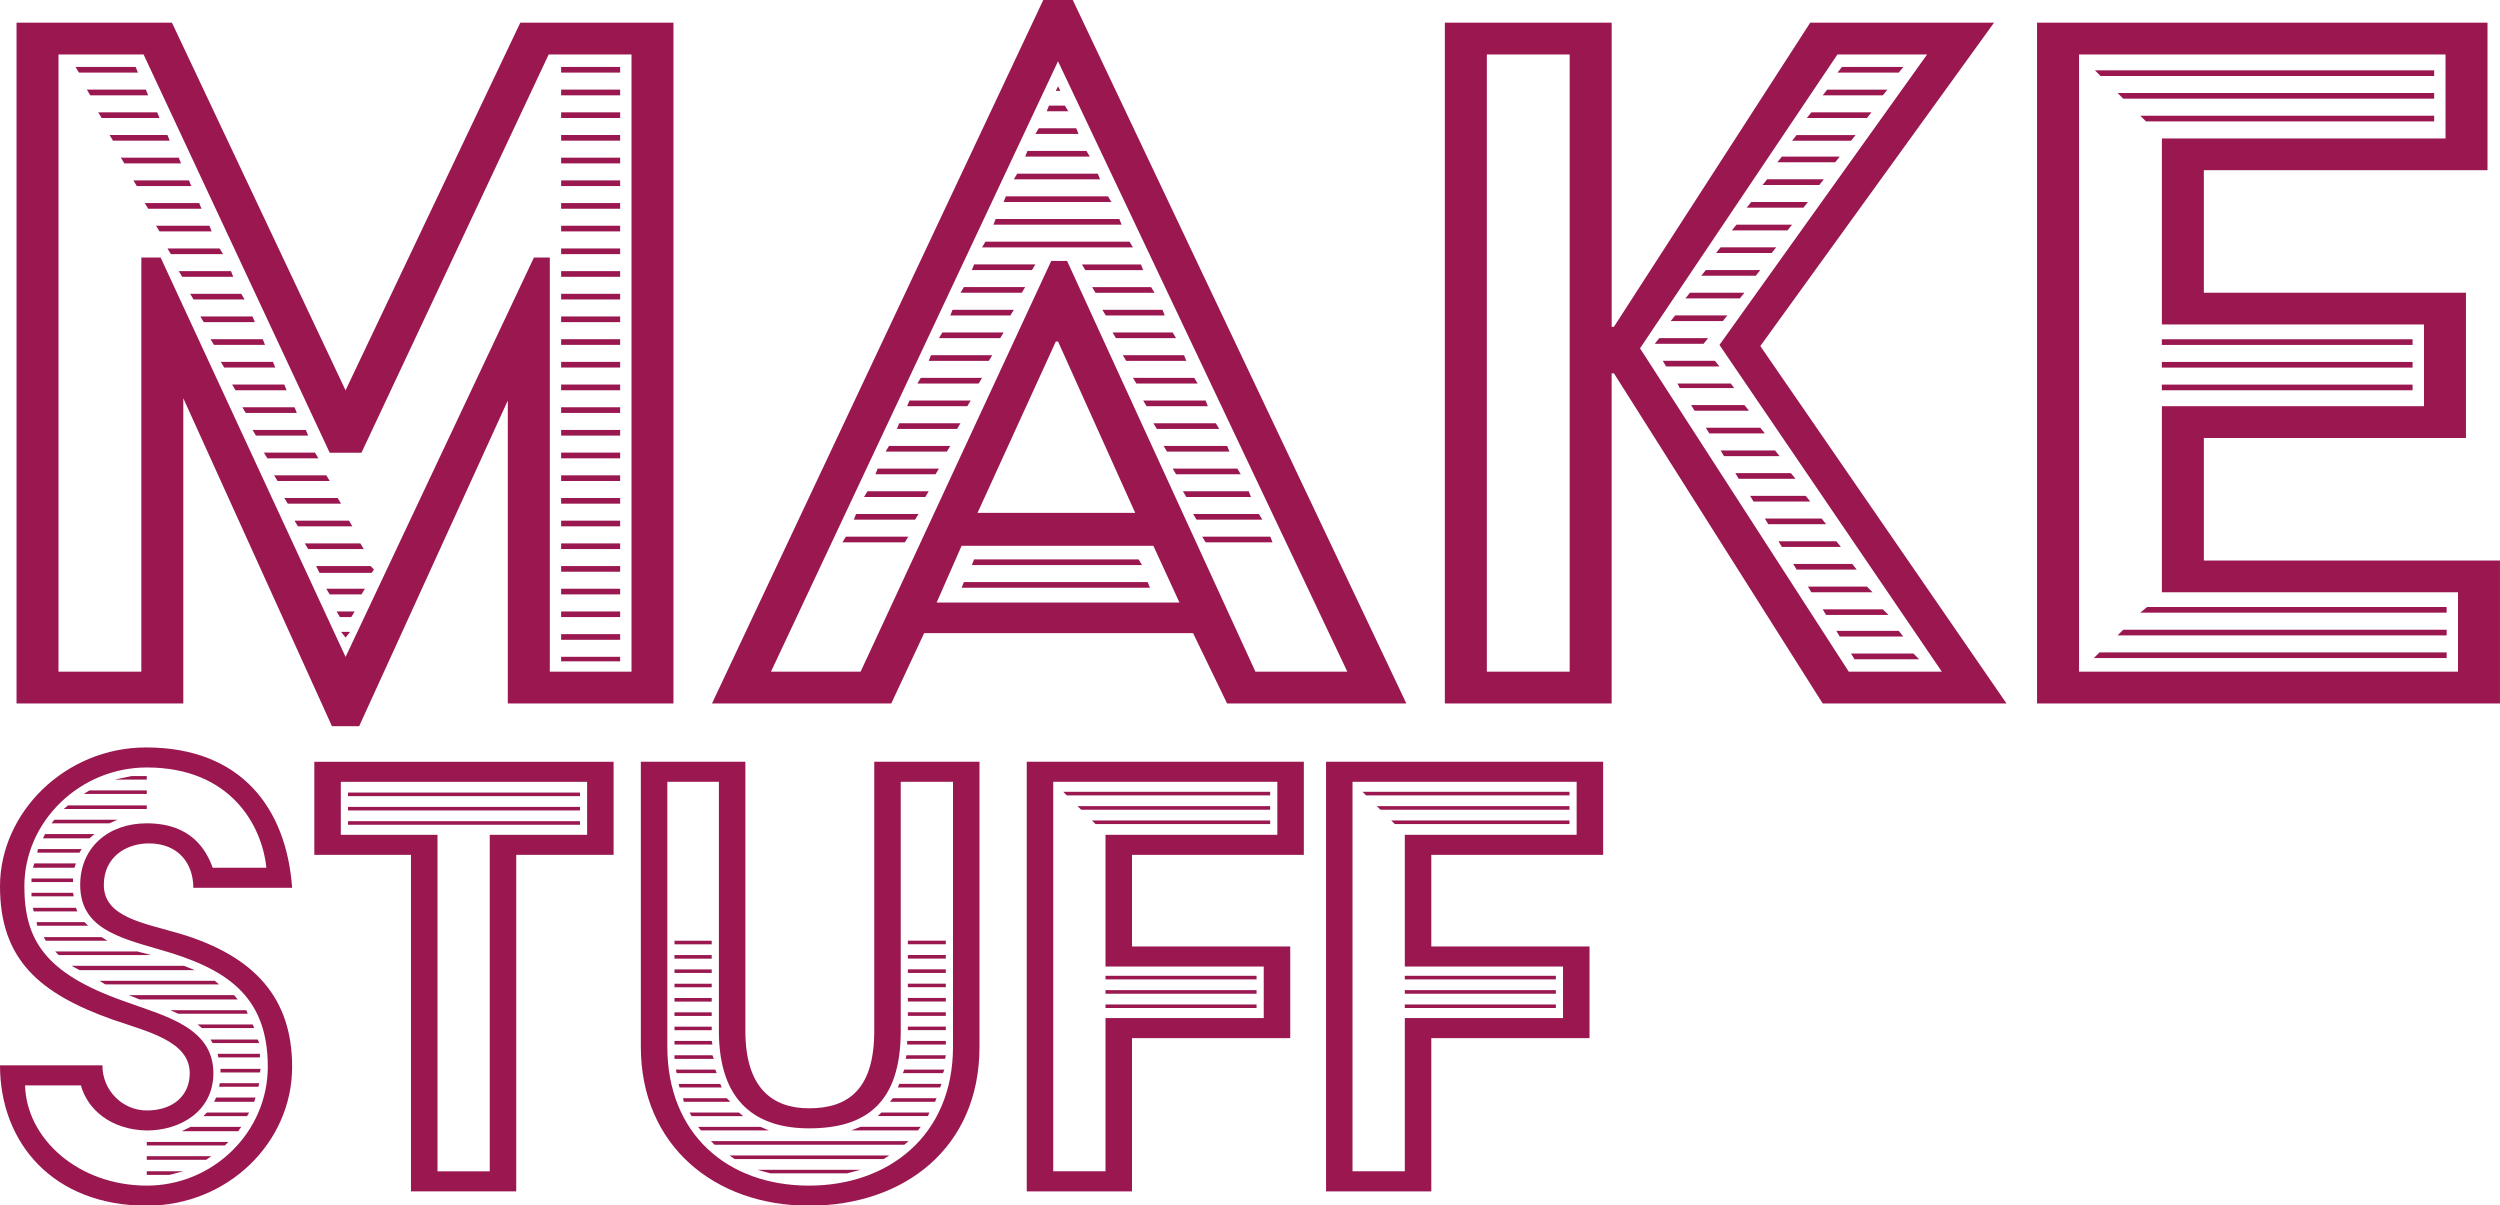
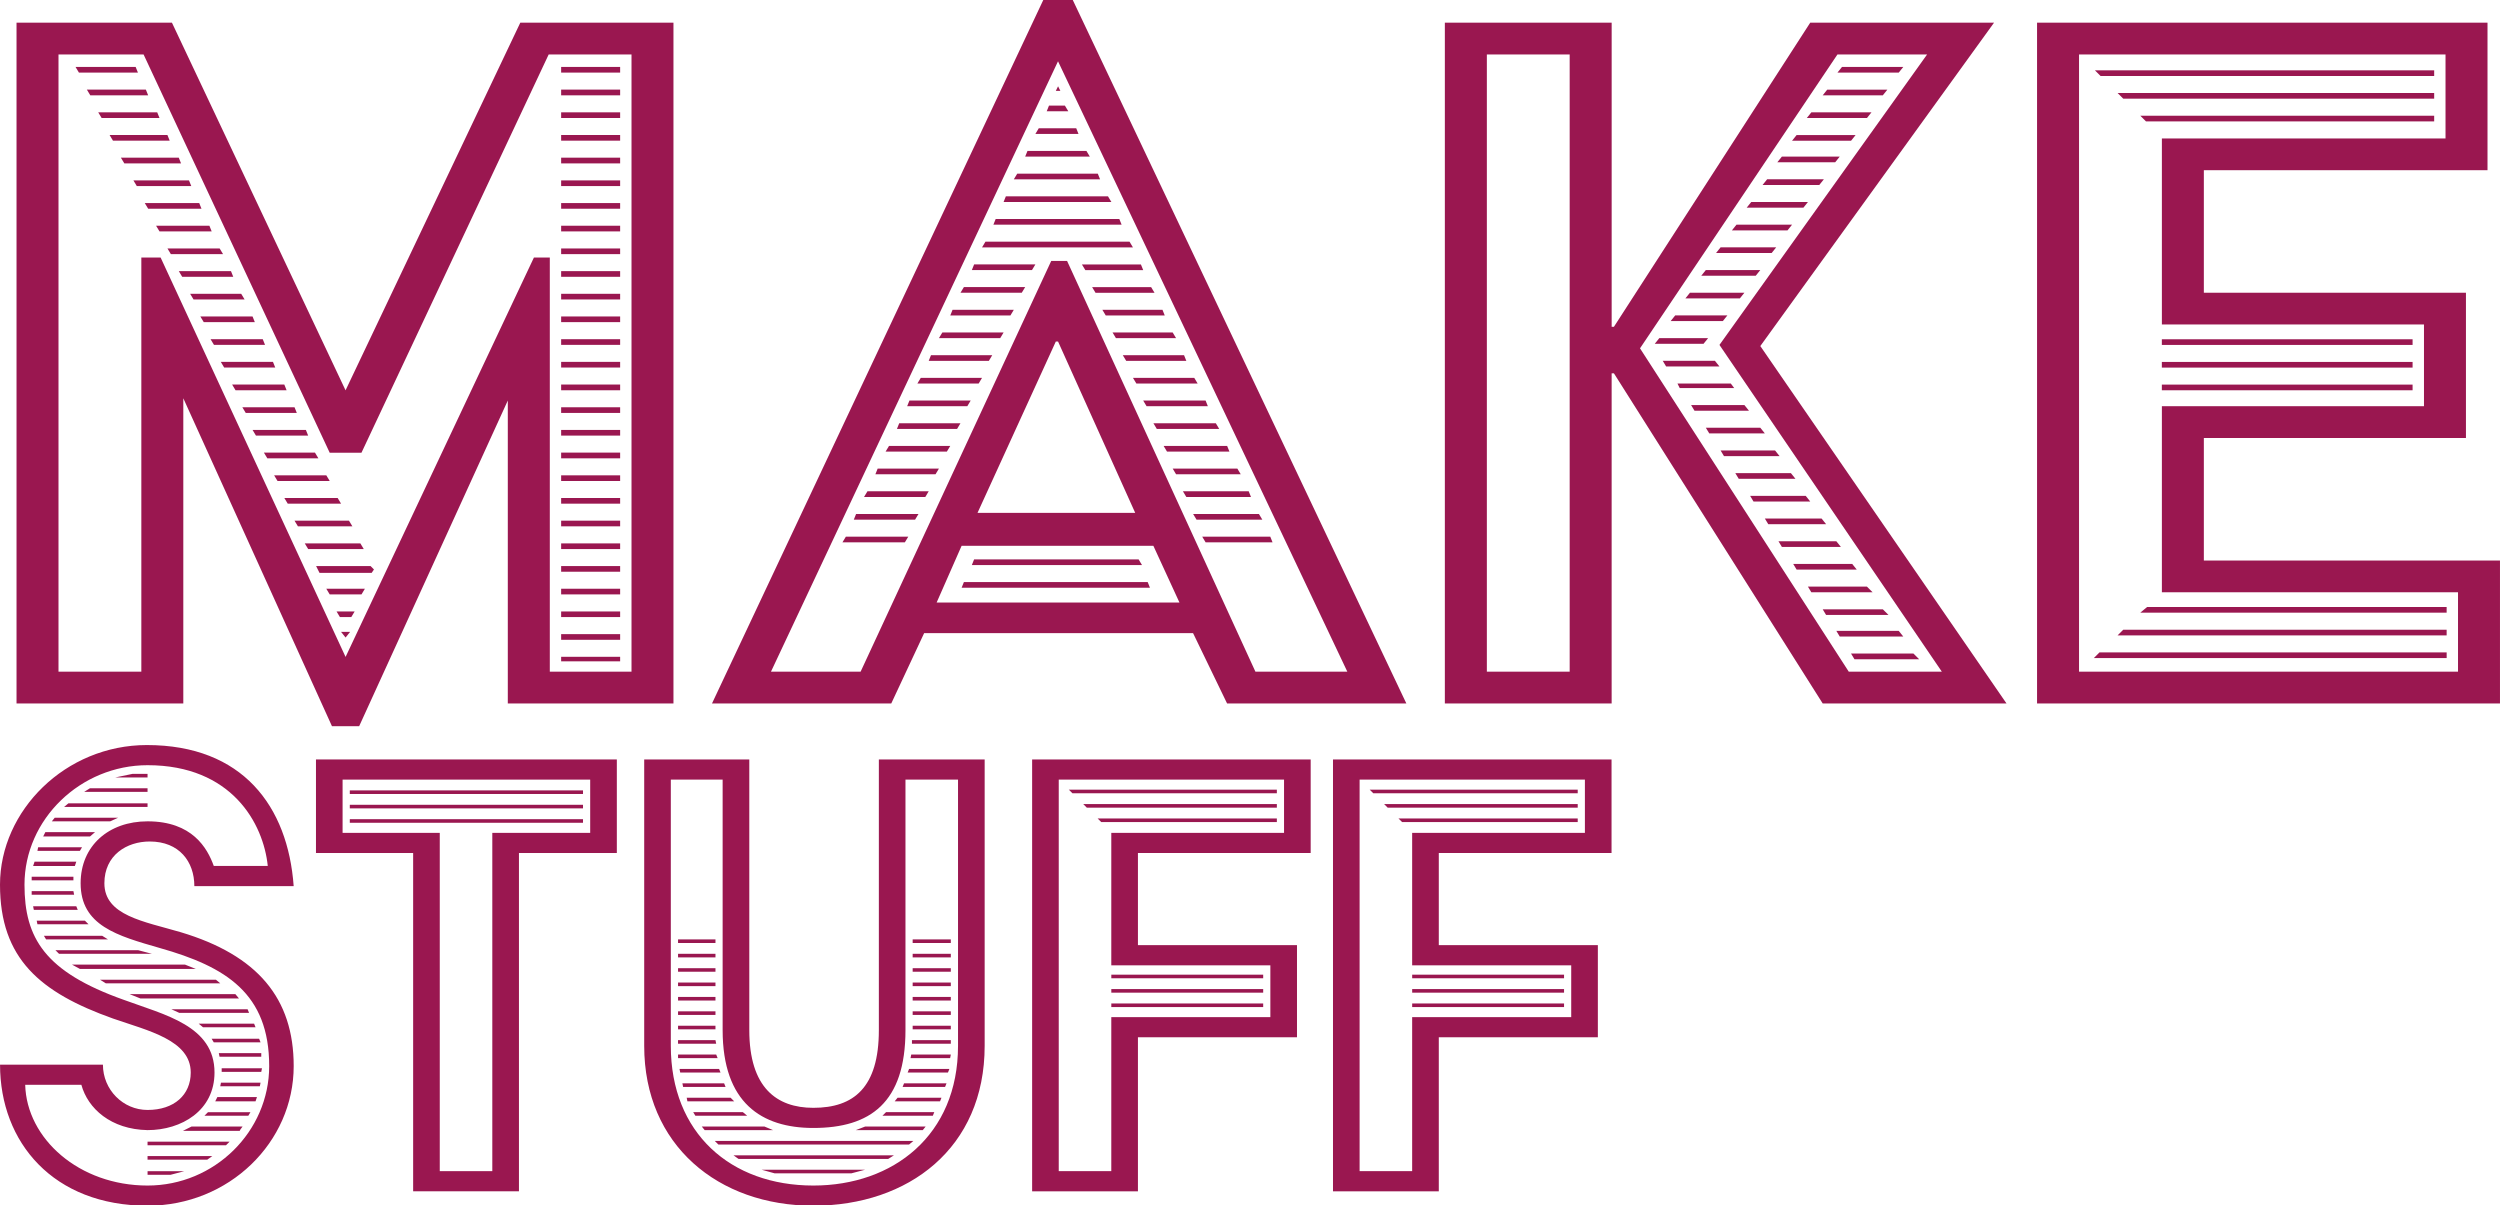
<svg xmlns="http://www.w3.org/2000/svg" id="Layer_1" viewBox="0 0 1231.29 593.34">
  <defs>
    <style>.cls-1{fill:#9a1750;}</style>
  </defs>
  <g>
    <path class="cls-1" d="M8.14,11.18H84.69l85.5,181.06L256.25,11.18h75.44V346.47h-81.59V197.27l-73.2,160.38h-13.41L90.28,196.15v150.32H8.14V11.18Zm61.47,319.64V126.85h9.5l91.09,196.7,92.76-196.7h7.83v203.97h40.24V26.83h-40.8l-92.2,196.14h-15.65L70.72,26.83H28.81V330.82h40.79ZM37.19,32.97h29.62l1.12,2.79h-29.06l-1.67-2.79Zm5.59,11.17h29.06l1.12,2.8h-28.5l-1.67-2.8Zm5.59,11.18h29.06l1.12,2.79h-28.5l-1.68-2.79Zm5.59,11.17h28.5l1.12,2.8h-27.94l-1.67-2.8Zm5.59,11.18h28.5l1.11,2.79h-27.94l-1.67-2.79Zm6.15,11.17h27.38l1.12,2.79h-26.83l-1.67-2.79Zm5.59,11.17h26.83l1.12,2.8h-26.26l-1.68-2.8Zm5.59,11.18h26.26l1.12,2.79h-25.7l-1.68-2.79Zm5.59,11.17h25.7l1.68,2.79h-25.71l-1.67-2.79Zm5.59,11.17h25.7l1.12,2.8h-25.15l-1.67-2.8Zm5.59,11.18h25.15l1.68,2.79h-25.15l-1.68-2.79Zm5.03,11.17h25.71l1.12,2.79h-25.15l-1.68-2.79Zm5.03,11.18h25.7l1.12,2.79h-25.15l-1.67-2.79Zm5.03,11.17h25.7l1.12,2.79h-25.15l-1.67-2.79Zm5.59,11.17h25.7l1.12,2.8h-25.15l-1.67-2.8Zm5.03,11.18h25.7l1.12,2.79h-25.15l-1.67-2.79Zm5.03,11.17h26.26l1.12,2.79h-25.71l-1.67-2.79Zm5.59,11.17h25.15l1.67,2.8h-25.15l-1.67-2.8Zm5.03,11.18h25.7l1.68,2.79h-25.71l-1.67-2.79Zm5.03,11.17h26.26l1.68,2.8h-26.26l-1.68-2.8Zm31.85,11.18l1.67,2.79h-26.82l-1.68-2.79h26.83Zm5.59,11.17l1.67,2.79h-27.38l-1.67-2.79h27.38Zm5.03,11.17l1.67,1.68-1.12,1.67h-25.7l-1.68-3.35h26.83Zm-2.8,11.18l-1.67,2.79h-15.65l-1.68-2.79h19Zm-5.03,11.17l-1.67,2.79h-5.59l-1.67-2.79h8.94Zm-2.24,10.06l-2.24,2.8-2.23-2.8h4.47ZM276.37,32.97h29.06v2.79h-29.06v-2.79Zm0,11.17h29.06v2.8h-29.06v-2.8Zm0,11.18h29.06v2.79h-29.06v-2.79Zm0,11.17h29.06v2.8h-29.06v-2.8Zm0,11.18h29.06v2.79h-29.06v-2.79Zm0,11.17h29.06v2.79h-29.06v-2.79Zm0,11.17h29.06v2.8h-29.06v-2.8Zm0,11.18h29.06v2.79h-29.06v-2.79Zm0,11.17h29.06v2.79h-29.06v-2.79Zm0,11.17h29.06v2.8h-29.06v-2.8Zm0,11.18h29.06v2.79h-29.06v-2.79Zm0,11.17h29.06v2.79h-29.06v-2.79Zm0,11.18h29.06v2.79h-29.06v-2.79Zm0,11.17h29.06v2.79h-29.06v-2.79Zm0,11.17h29.06v2.8h-29.06v-2.8Zm0,11.18h29.06v2.79h-29.06v-2.79Zm0,11.17h29.06v2.79h-29.06v-2.79Zm0,11.17h29.06v2.8h-29.06v-2.8Zm0,11.18h29.06v2.79h-29.06v-2.79Zm0,11.17h29.06v2.8h-29.06v-2.8Zm0,11.18h29.06v2.79h-29.06v-2.79Zm0,11.17h29.06v2.79h-29.06v-2.79Zm0,11.17h29.06v2.8h-29.06v-2.8Zm0,11.18h29.06v2.79h-29.06v-2.79Zm0,11.17h29.06v2.79h-29.06v-2.79Zm0,11.17h29.06v2.8h-29.06v-2.8Zm0,11.18h29.06v2.24h-29.06v-2.24Z" />
    <path class="cls-1" d="M513.83,0h14.53l164.29,346.47h-88.29l-16.76-34.65h-132.44l-16.2,34.65h-88.29L513.83,0Zm-89.97,330.82l93.88-202.29h7.82l92.76,202.29h45.26L521.09,30.18l-141.38,300.64h44.15Zm-7.26-66.5h30.74l-1.68,2.79h-30.74l1.68-2.79Zm5.03-11.17h30.74l-1.68,2.79h-30.18l1.12-2.79Zm5.59-11.18h30.18l-1.67,2.8h-30.18l1.68-2.8Zm5.03-11.17h30.18l-1.67,2.79h-29.62l1.12-2.79Zm5.59-11.17h30.18l-1.67,2.79h-30.18l1.68-2.79Zm5.03-11.18h30.18l-1.67,2.8h-29.62l1.12-2.8Zm5.03-11.17h30.18l-1.67,2.79h-29.62l1.12-2.79Zm5.59-11.18h30.18l-1.67,2.8h-30.18l1.68-2.8Zm5.03-11.17h30.18l-1.67,2.79h-29.62l1.12-2.79Zm122.38,121.82l-12.85-27.94h-94.44l-12.3,27.94h119.59Zm-116.79-133h30.18l-1.67,2.79h-30.18l1.68-2.79Zm5.03-11.18h30.18l-1.67,2.8h-29.62l1.12-2.8Zm5.59-11.17h30.18l-1.68,2.79h-30.18l1.68-2.79Zm0,145.29h90.53l1.11,2.79h-92.76l1.12-2.79Zm5.03-156.47h30.18l-1.67,2.79h-29.62l1.12-2.79Zm0,145.29h81.03l1.67,2.8h-83.82l1.12-2.8Zm79.35-22.91l-38-84.38h-1.11l-38.56,84.38h77.68Zm-73.76-133.56h70.97l1.67,2.8h-74.32l1.67-2.8Zm5.03-11.17h60.91l1.12,2.79h-63.15l1.12-2.79Zm5.03-11.18h50.29l1.67,2.8h-53.09l1.12-2.8Zm5.59-11.17h39.68l1.12,2.79h-42.47l1.68-2.79Zm5.03-11.17h29.06l1.68,2.79h-31.85l1.12-2.79Zm5.59-11.18h18.44l1.12,2.8h-21.24l1.67-2.8Zm5.03-11.17h7.82l1.68,2.79h-10.62l1.12-2.79Zm4.47-9.5l1.12,2.24h-2.23l1.11-2.24Zm11.74,87.74h29.06l1.12,2.79h-28.5l-1.68-2.79Zm5.03,11.17h29.06l1.67,2.79h-29.06l-1.67-2.79Zm5.03,11.17h29.62l1.12,2.8h-29.06l-1.67-2.8Zm5.03,11.18h29.62l1.67,2.79h-29.62l-1.67-2.79Zm5.03,11.17h30.18l1.12,2.79h-29.61l-1.68-2.79Zm5.03,11.17h30.18l1.67,2.8h-30.18l-1.68-2.8Zm5.03,11.18h30.73l1.12,2.79h-30.18l-1.67-2.79Zm5.03,11.17h30.74l1.67,2.8h-30.74l-1.67-2.8Zm36.32,11.18l1.12,2.79h-30.74l-1.67-2.79h31.29Zm5.03,11.17l1.67,2.79h-31.85l-1.67-2.79h31.85Zm5.59,11.17l1.12,2.8h-31.85l-1.67-2.8h32.41Zm5.03,11.18l1.68,2.79h-32.41l-1.68-2.79h32.41Zm5.59,11.17l1.12,2.79h-32.97l-1.67-2.79h33.53Z" />
    <path class="cls-1" d="M711.62,11.18h82.15V160.94h1.12L891.56,11.18h90.53l-115.11,159.26,121.26,176.03h-90.53l-102.83-162.61h-1.12v162.61h-82.15V11.18Zm61.47,319.64V26.83h-40.79V330.82h40.79Zm137.47,0h45.83l-109.53-160.94L949.12,26.83h-44.15l-97.24,144.73,102.82,159.26Zm-93.32-164.29h24.03l-2.24,2.79h-24.03l2.24-2.79Zm1.67,11.17h25.71l2.24,2.8h-26.26l-1.68-2.8Zm6.15-22.35h25.7l-2.24,2.79h-25.7l2.24-2.79Zm1.12,33.53h26.26l1.67,2.24h-26.82l-1.12-2.24Zm6.15-44.71h26.82l-2.24,2.8h-26.82l2.24-2.8Zm.56,55.33h26.26l2.24,2.79h-26.82l-1.68-2.79Zm7.26-66.5h26.83l-2.24,2.79h-26.83l2.24-2.79Zm0,77.68h26.83l2.24,2.79h-27.38l-1.68-2.79Zm7.26-88.85h27.38l-2.23,2.79h-27.38l2.23-2.79Zm0,100.03h26.83l2.24,2.8h-27.38l-1.68-2.8Zm7.83-111.2h27.38l-2.24,2.8h-27.38l2.24-2.8Zm-.56,122.38h27.38l2.24,2.79h-27.94l-1.68-2.79Zm7.83-133.56h27.94l-2.23,2.79h-27.94l2.24-2.79Zm26.83,144.73l2.23,2.8h-27.94l-1.67-2.8h27.38Zm-19-155.91h27.94l-2.24,2.8h-27.94l2.24-2.8Zm26.82,167.09l2.24,2.79h-28.5l-1.67-2.79h27.94Zm-19.56-178.26h28.5l-2.24,2.79h-28.5l2.24-2.79Zm26.82,189.44l2.24,2.79h-29.06l-1.68-2.79h28.5Zm-19.56-200.06h29.06l-2.24,2.8h-29.06l2.24-2.8Zm27.38,211.23l2.24,2.8h-29.62l-1.68-2.8h29.06Zm-20.12-222.41h29.62l-2.24,2.79h-29.62l2.24-2.79Zm27.38,233.59l2.79,2.79h-30.18l-1.68-2.79h29.06Zm-19.56-244.77h29.62l-2.24,2.8h-29.61l2.23-2.8Zm27.38,255.94l2.8,2.79h-30.74l-1.67-2.79h29.61Zm7.83,10.62l2.24,2.79h-31.29l-1.68-2.79h30.74Zm-27.94-277.73h30.18l-2.24,2.79h-30.18l2.24-2.79Zm35.2,288.91l2.79,2.8h-31.85l-1.68-2.8h30.74Z" />
    <path class="cls-1" d="M1003.29,11.18h221.85V83.83h-139.71v60.35h129.09v71.53h-129.09v60.35h145.85v70.41h-228V11.18Zm207.32,319.64v-39.12h-145.85v-91.65h129.09v-40.24h-129.09V68.18h139.7V26.83h-180.5V330.82h186.64Zm-176.59-9.5h171v2.79h-173.79l2.79-2.79Zm-2.24-286.68h167.09v2.8h-164.29l-2.8-2.8Zm11.18,11.18h155.91v2.79h-153.12l-2.79-2.79Zm2.79,264.32h159.26v2.79h-162.06l2.79-2.79Zm8.38-253.15h144.74v2.8h-141.94l-2.8-2.8Zm3.35,241.97h147.53v2.79h-150.88l3.35-2.79Zm7.26-131.88h123.5v2.79h-123.5v-2.79Zm0,11.17h123.5v2.79h-123.5v-2.79Zm0,11.17h123.5v2.8h-123.5v-2.8Z" />
  </g>
  <g>
-     <path class="cls-1" d="M50.43,524.7c0,12.34,9.87,22.22,21.86,22.22,13.05,0,21.16-7.41,21.16-18.34,0-15.87-20.81-20.45-38.08-26.45C19.75,489.44,0,472.87,0,436.54s32.09-68.41,71.94-68.41c46.9,0,69.12,29.97,71.94,69.12h-48.66c0-11.99-7.41-21.86-21.86-21.86-11.28,0-22.22,6.7-22.22,20.45,0,15.87,19.4,18.69,37.38,23.98,37.73,11.28,55.36,32.44,55.36,65.59,0,37.38-31.74,68.41-71.59,68.41-46.2,0-72.29-31.03-72.29-69.12H50.43Zm21.86,59.24c32.8,0,59.6-26.45,59.6-58.54,0-35.62-21.16-48.66-53.6-57.83-20.81-5.99-38.79-10.93-38.79-31.74,0-18.34,13.75-30.33,32.8-30.33,21.86,0,29.27,13.05,32.44,21.86h26.45c-2.12-20.81-17.63-49.37-58.89-49.37-32.8,0-60.3,26.45-60.3,58.54,0,26.09,9.87,42.67,48.66,56.42,20.1,7.41,44.43,12.7,44.43,35.62,0,18.69-16.22,28.21-32.8,28.21-17.98-.35-29.27-10.58-32.44-22.22H12.34c.71,26.45,26.45,49.37,59.95,49.37ZM15.52,432.66h20.45v1.76H15.52v-1.76Zm0,7.05h20.45l.35,1.76H15.52v-1.76Zm1.41-14.46h20.45l-.71,2.12H16.22l.7-2.12Zm-.7,21.86h21.16l.7,1.76H16.57l-.35-1.76Zm1.76,7.05h23.63l-.35-.35,2.12,2.12H18.34l-.35-1.76Zm.7-35.97h21.51l-1.06,1.76H18.34l.35-1.76Zm3.53-7.41h24.33l-2.47,2.12H21.16l1.06-2.12Zm-.71,50.78h28.56l2.82,1.76H22.57l-1.06-1.76Zm5.29-57.83h31.03l-3.88,1.76H25.39l1.41-1.76Zm.35,64.89h40.55l6.7,1.76H28.92l-1.76-1.76Zm6.35-71.94h38.79v1.76H31.39l2.12-1.76Zm1.76,78.99h55.36l5.29,2.12H39.14l-3.88-2.12Zm8.82-86.4h28.21v1.76h-31.03l2.82-1.76Zm61.71,93.8l2.12,1.76H51.84l-2.82-1.76h56.77Zm-40.91-100.86h7.41v1.76h-15.87l8.46-1.76Zm50.43,107.91l1.76,2.12h-48.31l-5.29-2.12h51.84Zm-43.02,72.29h40.2l-1.76,1.76h-38.44v-1.76Zm0,7.05h31.74l-2.47,1.76h-29.27v-1.76Zm0,7.41h17.98l-6.7,1.76h-11.28v-1.76Zm49.02-79.34l.7,1.76h-34.21l-3.88-1.76h37.38Zm-27.51,57.48h25.04l-1.06,1.41-.35,.71h-27.86l4.23-2.12Zm30.68-50.43l.7,1.76h-25.74l-2.12-1.76h27.15Zm-22.57,43.37h20.81l-1.06,1.76h-21.51l1.76-1.76Zm1.76-35.97h23.27l.71,1.76h-22.92l-1.06-1.76Zm2.82,28.56h19.4l-.71,2.12h-19.75l1.06-2.12Zm.7-21.51h20.81v1.76h-20.45l-.35-1.76Zm1.06,14.46h19.4l-.35,1.76h-19.4l.35-1.76Zm.35-7.05h19.75l-.35,1.76h-19.4v-1.76Z" />
-     <path class="cls-1" d="M202.42,421.03h-47.61v-45.84h147.4v45.84h-47.96v165.74h-51.84v-165.74Zm38.79,155.87v-165.74h47.96v-26.1h-121.31v26.1h47.61v165.74h25.74Zm-69.82-186.55h114.26v1.76h-114.26v-1.76Zm0,7.05h114.26v1.76h-114.26v-1.76Zm0,7.05h114.26v1.76h-114.26v-1.76Z" />
-     <path class="cls-1" d="M315.62,375.18h51.49v132.59c0,28.21,13.4,38.09,31.38,38.09,19.75,0,32.09-9.87,32.09-38.09v-132.59h51.84v140.35c0,50.08-37.38,78.29-83.93,78.29s-82.87-29.62-82.87-78.29v-140.35Zm82.87,208.76c39.14,0,70.88-24.69,70.88-68.41v-130.48h-25.74v122.72c0,35.62-17.28,47.96-45.14,47.96-25.39,0-44.43-12.34-44.43-47.96v-122.72h-25.39v130.48c0,42.67,29.27,68.41,69.82,68.41Zm-66.3-120.6h18.34v1.76h-18.34v-1.76Zm0,7.05h18.34v1.76h-18.34v-1.76Zm0,7.05h18.34v1.76h-18.34v-1.76Zm0,7.05h18.34v1.76h-18.34v-1.76Zm0,7.05h18.34v1.76h-18.34v-1.76Zm0,7.05h18.34v1.76h-18.34v-1.76Zm0,7.05h18.34v1.76h-18.34v-1.76Zm0,7.05h18.34l.35,1.76h-18.69v-1.76Zm0,7.05h18.69l.71,1.76h-19.4v-1.76Zm.7,7.05h19.4l.71,1.76h-19.75l-.35-1.76Zm1.41,7.05h20.45l.7,1.76h-20.81l-.35-1.76Zm2.12,7.05h21.51l1.76,1.76h-22.92l-.35-1.76Zm3.17,7.05h24.33l2.12,1.76h-25.39l-1.06-1.76Zm34.91,7.05l4.23,1.76h-33.5l-1.41-1.76h30.68Zm73,7.05l-2.12,1.76h-93.45l-1.76-1.76h97.33Zm-9.52,7.05l-2.82,1.76h-73.35l-2.47-1.76h78.64Zm-14.11,7.05l-6.7,1.76h-37.73l-6.35-1.76h50.78Zm0-21.16h29.62l-1.41,1.76h-32.8l4.58-1.76Zm10.23-7.05h23.63l-.7,1.76h-24.69l1.76-1.76Zm5.64-7.05h21.51l-.71,1.76h-22.22l1.41-1.76Zm3.17-7.05h20.81l-.7,1.76h-20.81l.7-1.76Zm2.47-7.05h19.75l-.7,1.76h-19.75l.71-1.76Zm1.06-7.05h19.4l-.35,1.76h-19.4l.35-1.76Zm.35-7.05h19.04v1.76h-19.04v-1.76Zm.35-49.37h18.69v1.76h-18.69v-1.76Zm0,7.05h18.69v1.76h-18.69v-1.76Zm0,7.05h18.69v1.76h-18.69v-1.76Zm0,7.05h18.69v1.76h-18.69v-1.76Zm0,7.05h18.69v1.76h-18.69v-1.76Zm0,7.05h18.69v1.76h-18.69v-1.76Zm0,7.05h18.69v1.76h-18.69v-1.76Z" />
-     <path class="cls-1" d="M505.69,375.18h136.47v45.84h-84.63v45.14h77.93v45.14h-77.93v75.47h-51.84v-211.58Zm38.79,201.71v-75.47h77.93v-25.39h-77.93v-64.89h84.63v-26.1h-110.38v191.84h25.74Zm-20.81-186.9h101.91v1.76h-100.15l-1.76-1.76Zm7.05,7.05h94.86v1.76h-93.1l-1.76-1.76Zm7.05,7.05h87.81v1.76h-86.04l-1.76-1.76Zm6.7,76.52h74.41v1.76h-74.41v-1.76Zm0,7.05h74.41v1.76h-74.41v-1.76Zm0,7.05h74.41v1.76h-74.41v-1.76Z" />
-     <path class="cls-1" d="M653.1,375.18h136.47v45.84h-84.63v45.14h77.93v45.14h-77.93v75.47h-51.84v-211.58Zm38.79,201.71v-75.47h77.93v-25.39h-77.93v-64.89h84.63v-26.1h-110.38v191.84h25.74Zm-20.81-186.9h101.91v1.76h-100.15l-1.76-1.76Zm7.05,7.05h94.86v1.76h-93.1l-1.76-1.76Zm7.05,7.05h87.81v1.76h-86.04l-1.76-1.76Zm6.7,76.52h74.41v1.76h-74.41v-1.76Zm0,7.05h74.41v1.76h-74.41v-1.76Zm0,7.05h74.41v1.76h-74.41v-1.76Z" />
+     <path class="cls-1" d="M50.69,524.34c0,12.41,9.93,22.33,21.98,22.33,13.12,0,21.27-7.44,21.27-18.43,0-15.95-20.91-20.56-38.28-26.59C19.85,488.89,0,472.23,0,435.72s32.26-68.77,72.32-68.77c47.15,0,69.48,30.13,72.32,69.48h-48.92c0-12.05-7.44-21.98-21.98-21.98-11.34,0-22.33,6.74-22.33,20.56,0,15.95,19.5,18.79,37.58,24.11,37.93,11.34,55.66,32.61,55.66,65.94,0,37.58-31.9,68.77-71.96,68.77-46.44,0-72.67-31.2-72.67-69.48H50.69Zm21.98,59.56c32.97,0,59.91-26.59,59.91-58.85,0-35.8-21.27-48.92-53.88-58.14-20.91-6.03-38.99-10.99-38.99-31.9,0-18.43,13.83-30.49,32.97-30.49,21.98,0,29.42,13.12,32.61,21.98h26.59c-2.13-20.91-17.72-49.63-59.2-49.63-32.97,0-60.62,26.59-60.62,58.85,0,26.23,9.93,42.89,48.92,56.72,20.21,7.44,44.67,12.76,44.67,35.8,0,18.79-16.31,28.36-32.97,28.36-18.08-.35-29.42-10.63-32.61-22.33H12.41c.71,26.59,26.59,49.63,60.26,49.63ZM15.6,431.82h20.56v1.77H15.6v-1.77Zm0,7.09h20.56l.35,1.77H15.6v-1.77Zm1.42-14.53h20.56l-.71,2.13H16.31l.71-2.13Zm-.71,21.98h21.27l.71,1.77H16.66l-.35-1.77Zm1.77,7.09h23.75l-.35-.35,2.13,2.13H18.43l-.35-1.77Zm.71-36.16h21.62l-1.06,1.77H18.43l.35-1.77Zm3.55-7.44h24.46l-2.48,2.13H21.27l1.06-2.13Zm-.71,51.05h28.71l2.84,1.77H22.69l-1.06-1.77Zm5.32-58.14h31.2l-3.9,1.77H25.52l1.42-1.77Zm.35,65.23h40.77l6.74,1.77H29.07l-1.77-1.77Zm6.38-72.32h38.99v1.77H31.55l2.13-1.77Zm1.77,79.41h55.66l5.32,2.13H39.35l-3.9-2.13Zm8.86-86.85h28.36v1.77h-31.2l2.84-1.77Zm62.04,94.3l2.13,1.77H52.11l-2.84-1.77h57.07Zm-41.12-101.38h7.44v1.77h-15.95l8.51-1.77Zm50.69,108.47l1.77,2.13h-48.57l-5.32-2.13h52.11Zm-43.25,72.67h40.41l-1.77,1.77h-38.64v-1.77Zm0,7.09h31.9l-2.48,1.77h-29.42v-1.77Zm0,7.45h18.08l-6.73,1.77h-11.34v-1.77Zm49.28-79.76l.71,1.77h-34.39l-3.9-1.77h37.58Zm-27.65,57.78h25.17l-1.06,1.42-.35,.71h-28l4.25-2.13Zm30.84-50.69l.71,1.77h-25.88l-2.13-1.77h27.3Zm-22.69,43.6h20.91l-1.06,1.77h-21.62l1.77-1.77Zm1.77-36.16h23.4l.71,1.77h-23.04l-1.06-1.77Zm2.84,28.71h19.5l-.71,2.13h-19.85l1.06-2.13Zm.71-21.62h20.91v1.77h-20.56l-.35-1.77Zm1.06,14.53h19.5l-.35,1.77h-19.5l.35-1.77Zm.35-7.09h19.85l-.35,1.77h-19.5v-1.77Z" />
+     <path class="cls-1" d="M203.48,420.12h-47.86v-46.08h148.18v46.08h-48.21v166.61h-52.11v-166.61Zm38.99,156.69v-166.61h48.21v-26.23h-121.95v26.23h47.86v166.61h25.88Zm-70.19-187.53h114.86v1.77h-114.86v-1.77Zm0,7.09h114.86v1.77h-114.86v-1.77Zm0,7.09h114.86v1.77h-114.86v-1.77Z" />
+     <path class="cls-1" d="M317.28,374.04h51.76v133.29c0,28.36,13.47,38.29,31.55,38.29,19.85,0,32.26-9.93,32.26-38.29v-133.29h52.11v141.09c0,50.34-37.58,78.7-84.37,78.7s-83.31-29.78-83.31-78.7v-141.09Zm83.31,209.86c39.35,0,71.25-24.81,71.25-68.77v-131.16h-25.88v123.36c0,35.8-17.37,48.21-45.38,48.21-25.52,0-44.67-12.41-44.67-48.21v-123.36h-25.52v131.16c0,42.89,29.42,68.77,70.19,68.77Zm-66.64-121.24h18.43v1.77h-18.43v-1.77Zm0,7.09h18.43v1.77h-18.43v-1.77Zm0,7.09h18.43v1.77h-18.43v-1.77Zm0,7.09h18.43v1.77h-18.43v-1.77Zm0,7.09h18.43v1.77h-18.43v-1.77Zm0,7.09h18.43v1.77h-18.43v-1.77Zm0,7.09h18.43v1.77h-18.43v-1.77Zm0,7.09h18.43l.35,1.77h-18.79v-1.77Zm0,7.09h18.79l.71,1.77h-19.5v-1.77Zm.71,7.09h19.5l.71,1.77h-19.85l-.35-1.77Zm1.42,7.09h20.56l.71,1.77h-20.91l-.35-1.77Zm2.13,7.09h21.62l1.77,1.77h-23.04l-.35-1.77Zm3.19,7.09h24.46l2.13,1.77h-25.52l-1.06-1.77Zm35.09,7.09l4.25,1.77h-33.68l-1.42-1.77h30.84Zm73.38,7.09l-2.13,1.77h-93.94l-1.77-1.77h97.84Zm-9.57,7.09l-2.84,1.77h-73.73l-2.48-1.77h79.05Zm-14.18,7.09l-6.74,1.77h-37.93l-6.38-1.77h51.05Zm0-21.27h29.78l-1.42,1.77h-32.97l4.61-1.77Zm10.28-7.09h23.75l-.71,1.77h-24.81l1.77-1.77Zm5.67-7.09h21.62l-.71,1.77h-22.33l1.42-1.77Zm3.19-7.09h20.91l-.71,1.77h-20.91l.71-1.77Zm2.48-7.09h19.85l-.71,1.77h-19.85l.71-1.77Zm1.06-7.09h19.5l-.35,1.77h-19.5l.35-1.77Zm.35-7.09h19.14v1.77h-19.14v-1.77Zm.35-49.63h18.79v1.77h-18.79v-1.77Zm0,7.09h18.79v1.77h-18.79v-1.77Zm0,7.09h18.79v1.77h-18.79v-1.77Zm0,7.09h18.79v1.77h-18.79v-1.77Zm0,7.09h18.79v1.77h-18.79v-1.77Zm0,7.09h18.79v1.77h-18.79v-1.77Zm0,7.09h18.79v1.77h-18.79v-1.77Z" />
+     <path class="cls-1" d="M508.34,374.04h137.19v46.08h-85.08v45.38h78.34v45.38h-78.34v75.86h-52.11v-212.7Zm38.99,202.77v-75.86h78.34v-25.52h-78.34v-65.23h85.08v-26.23h-110.96v192.84h25.88Zm-20.91-187.88h102.45v1.77h-100.68l-1.77-1.77Zm7.09,7.09h95.36v1.77h-93.59l-1.77-1.77Zm7.09,7.09h88.27v1.77h-86.5l-1.77-1.77Zm6.74,76.93h74.8v1.77h-74.8v-1.77Zm0,7.09h74.8v1.77h-74.8v-1.77Zm0,7.09h74.8v1.77h-74.8v-1.77Z" />
+     <path class="cls-1" d="M656.52,374.04h137.19v46.08h-85.08v45.38h78.34v45.38h-78.34v75.86h-52.11v-212.7Zm38.99,202.77v-75.86h78.34v-25.52h-78.34v-65.23h85.08v-26.23h-110.96v192.84h25.88Zm-20.91-187.88h102.45v1.77h-100.68l-1.77-1.77Zm7.09,7.09h95.36v1.77h-93.59l-1.77-1.77Zm7.09,7.09h88.27v1.77h-86.5l-1.77-1.77Zm6.74,76.93h74.8v1.77h-74.8v-1.77Zm0,7.09h74.8v1.77h-74.8v-1.77Zm0,7.09h74.8v1.77h-74.8v-1.77Z" />
  </g>
</svg>
